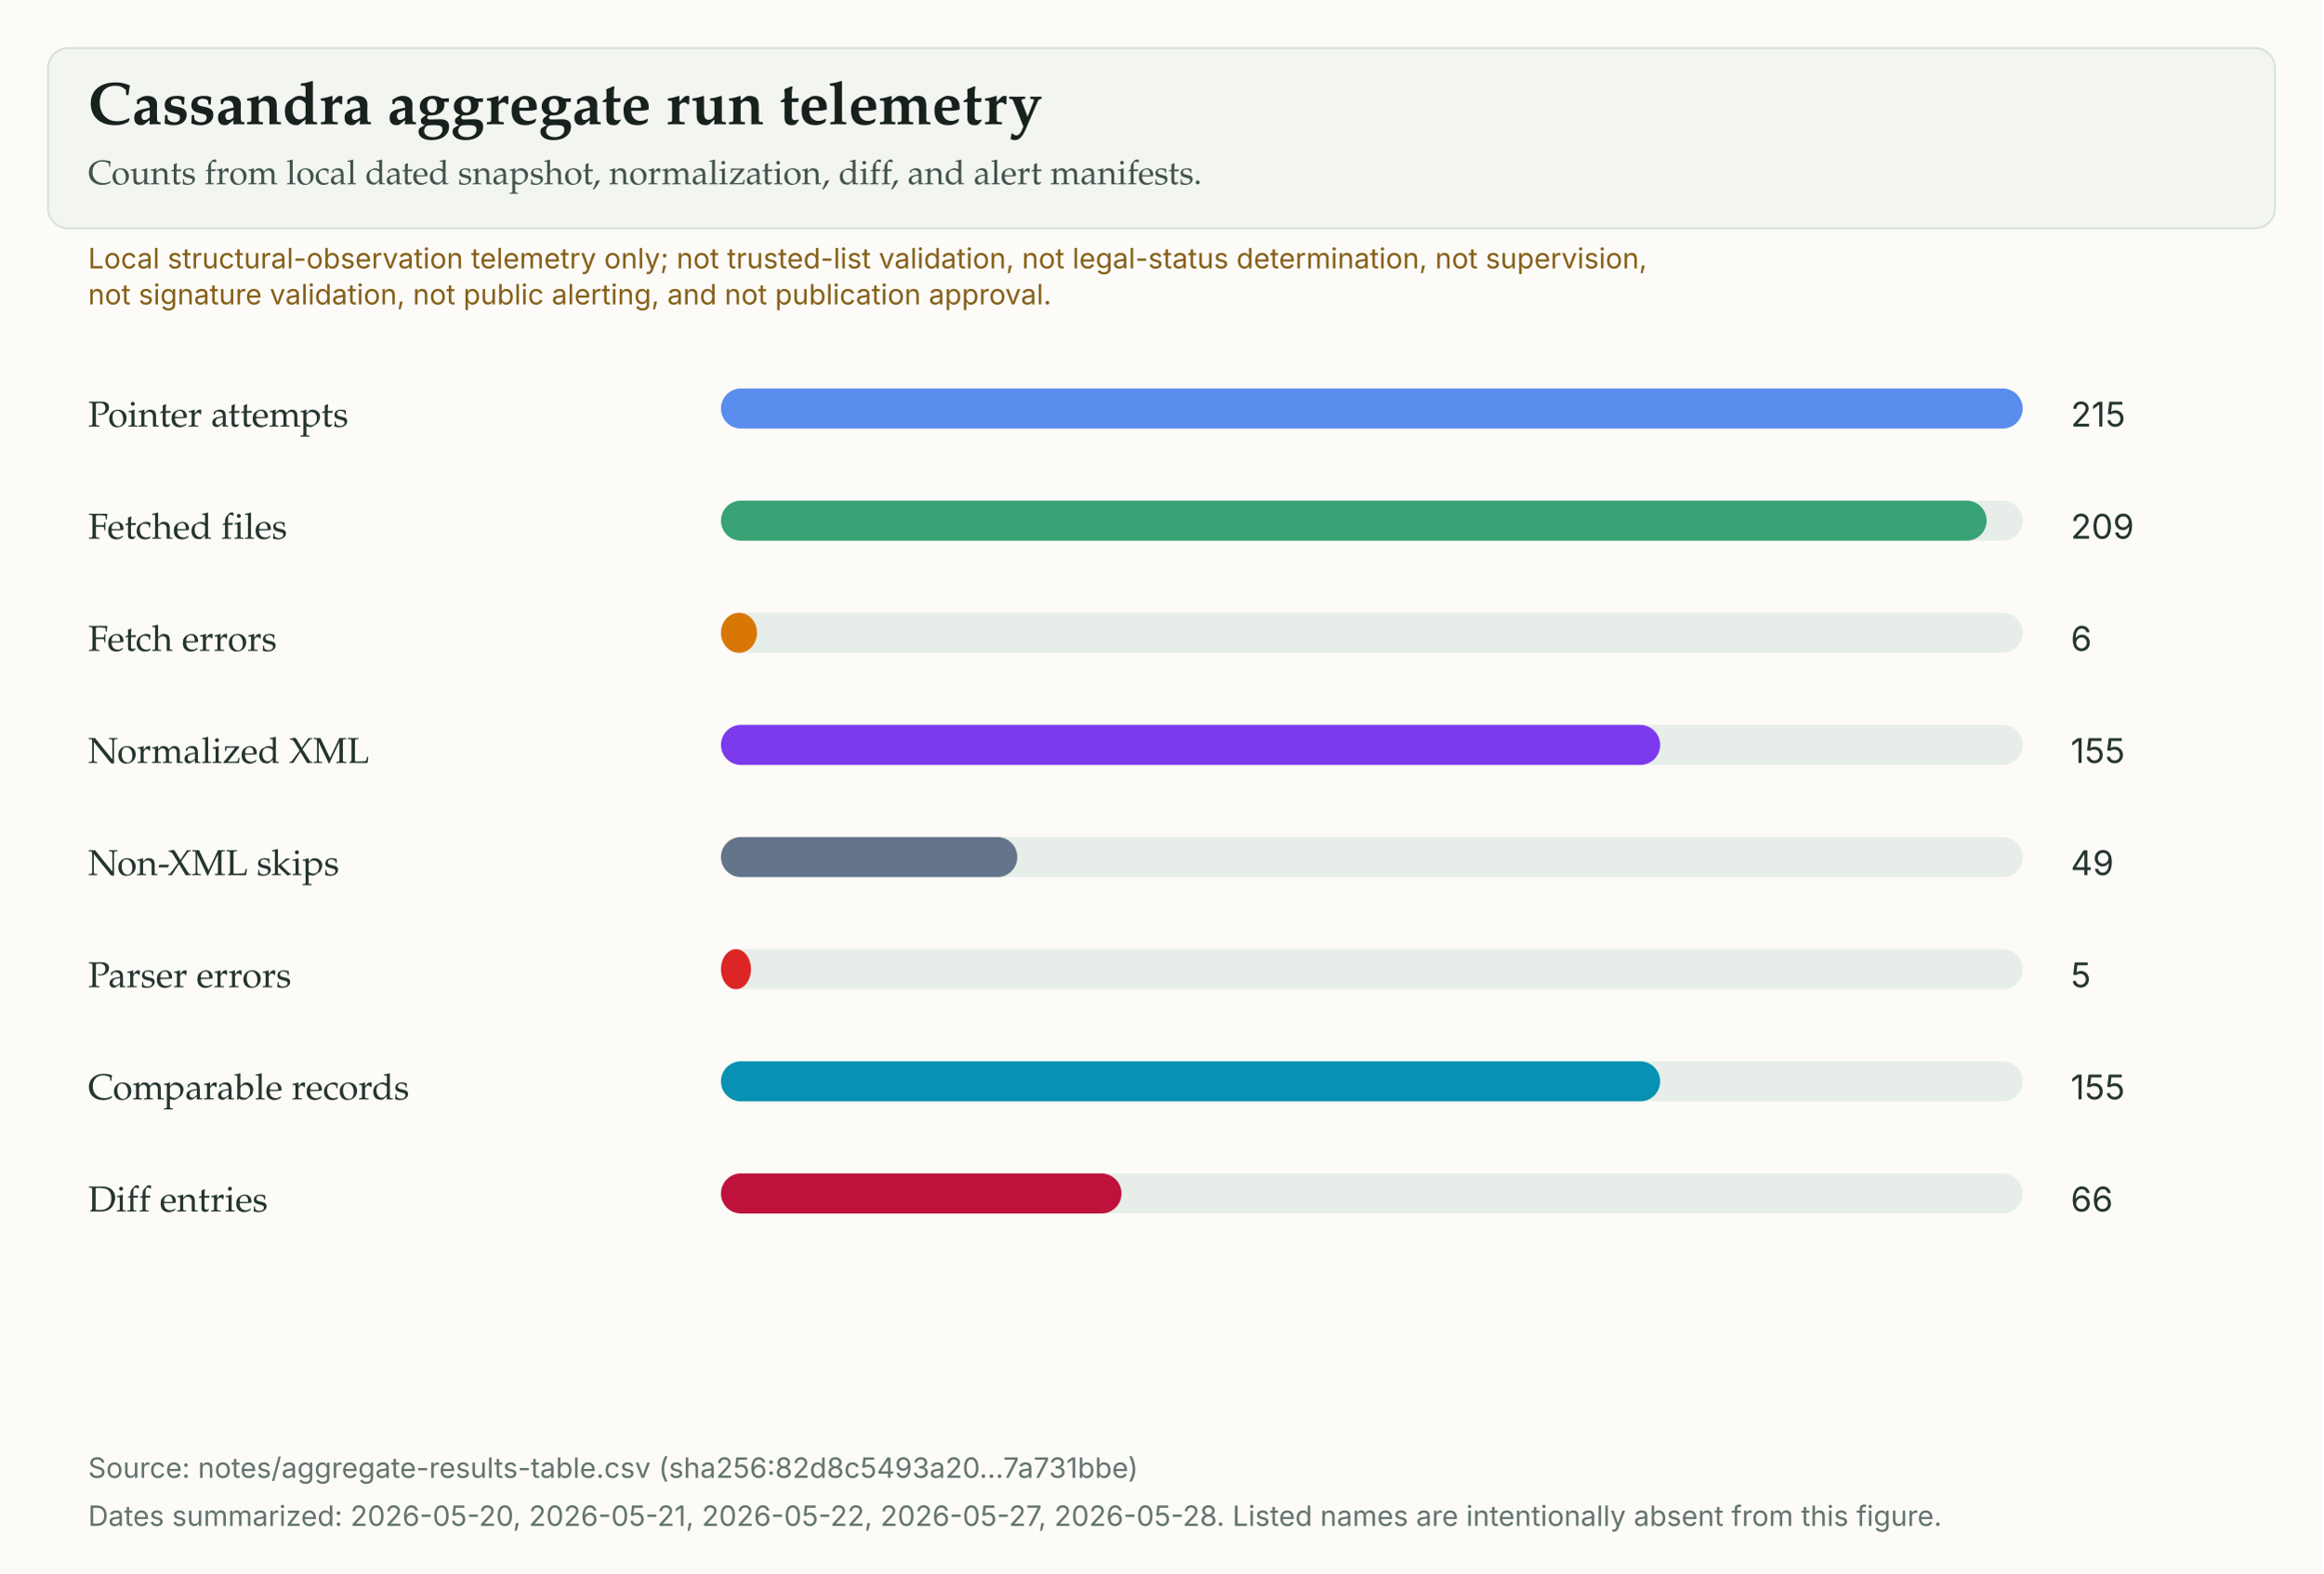
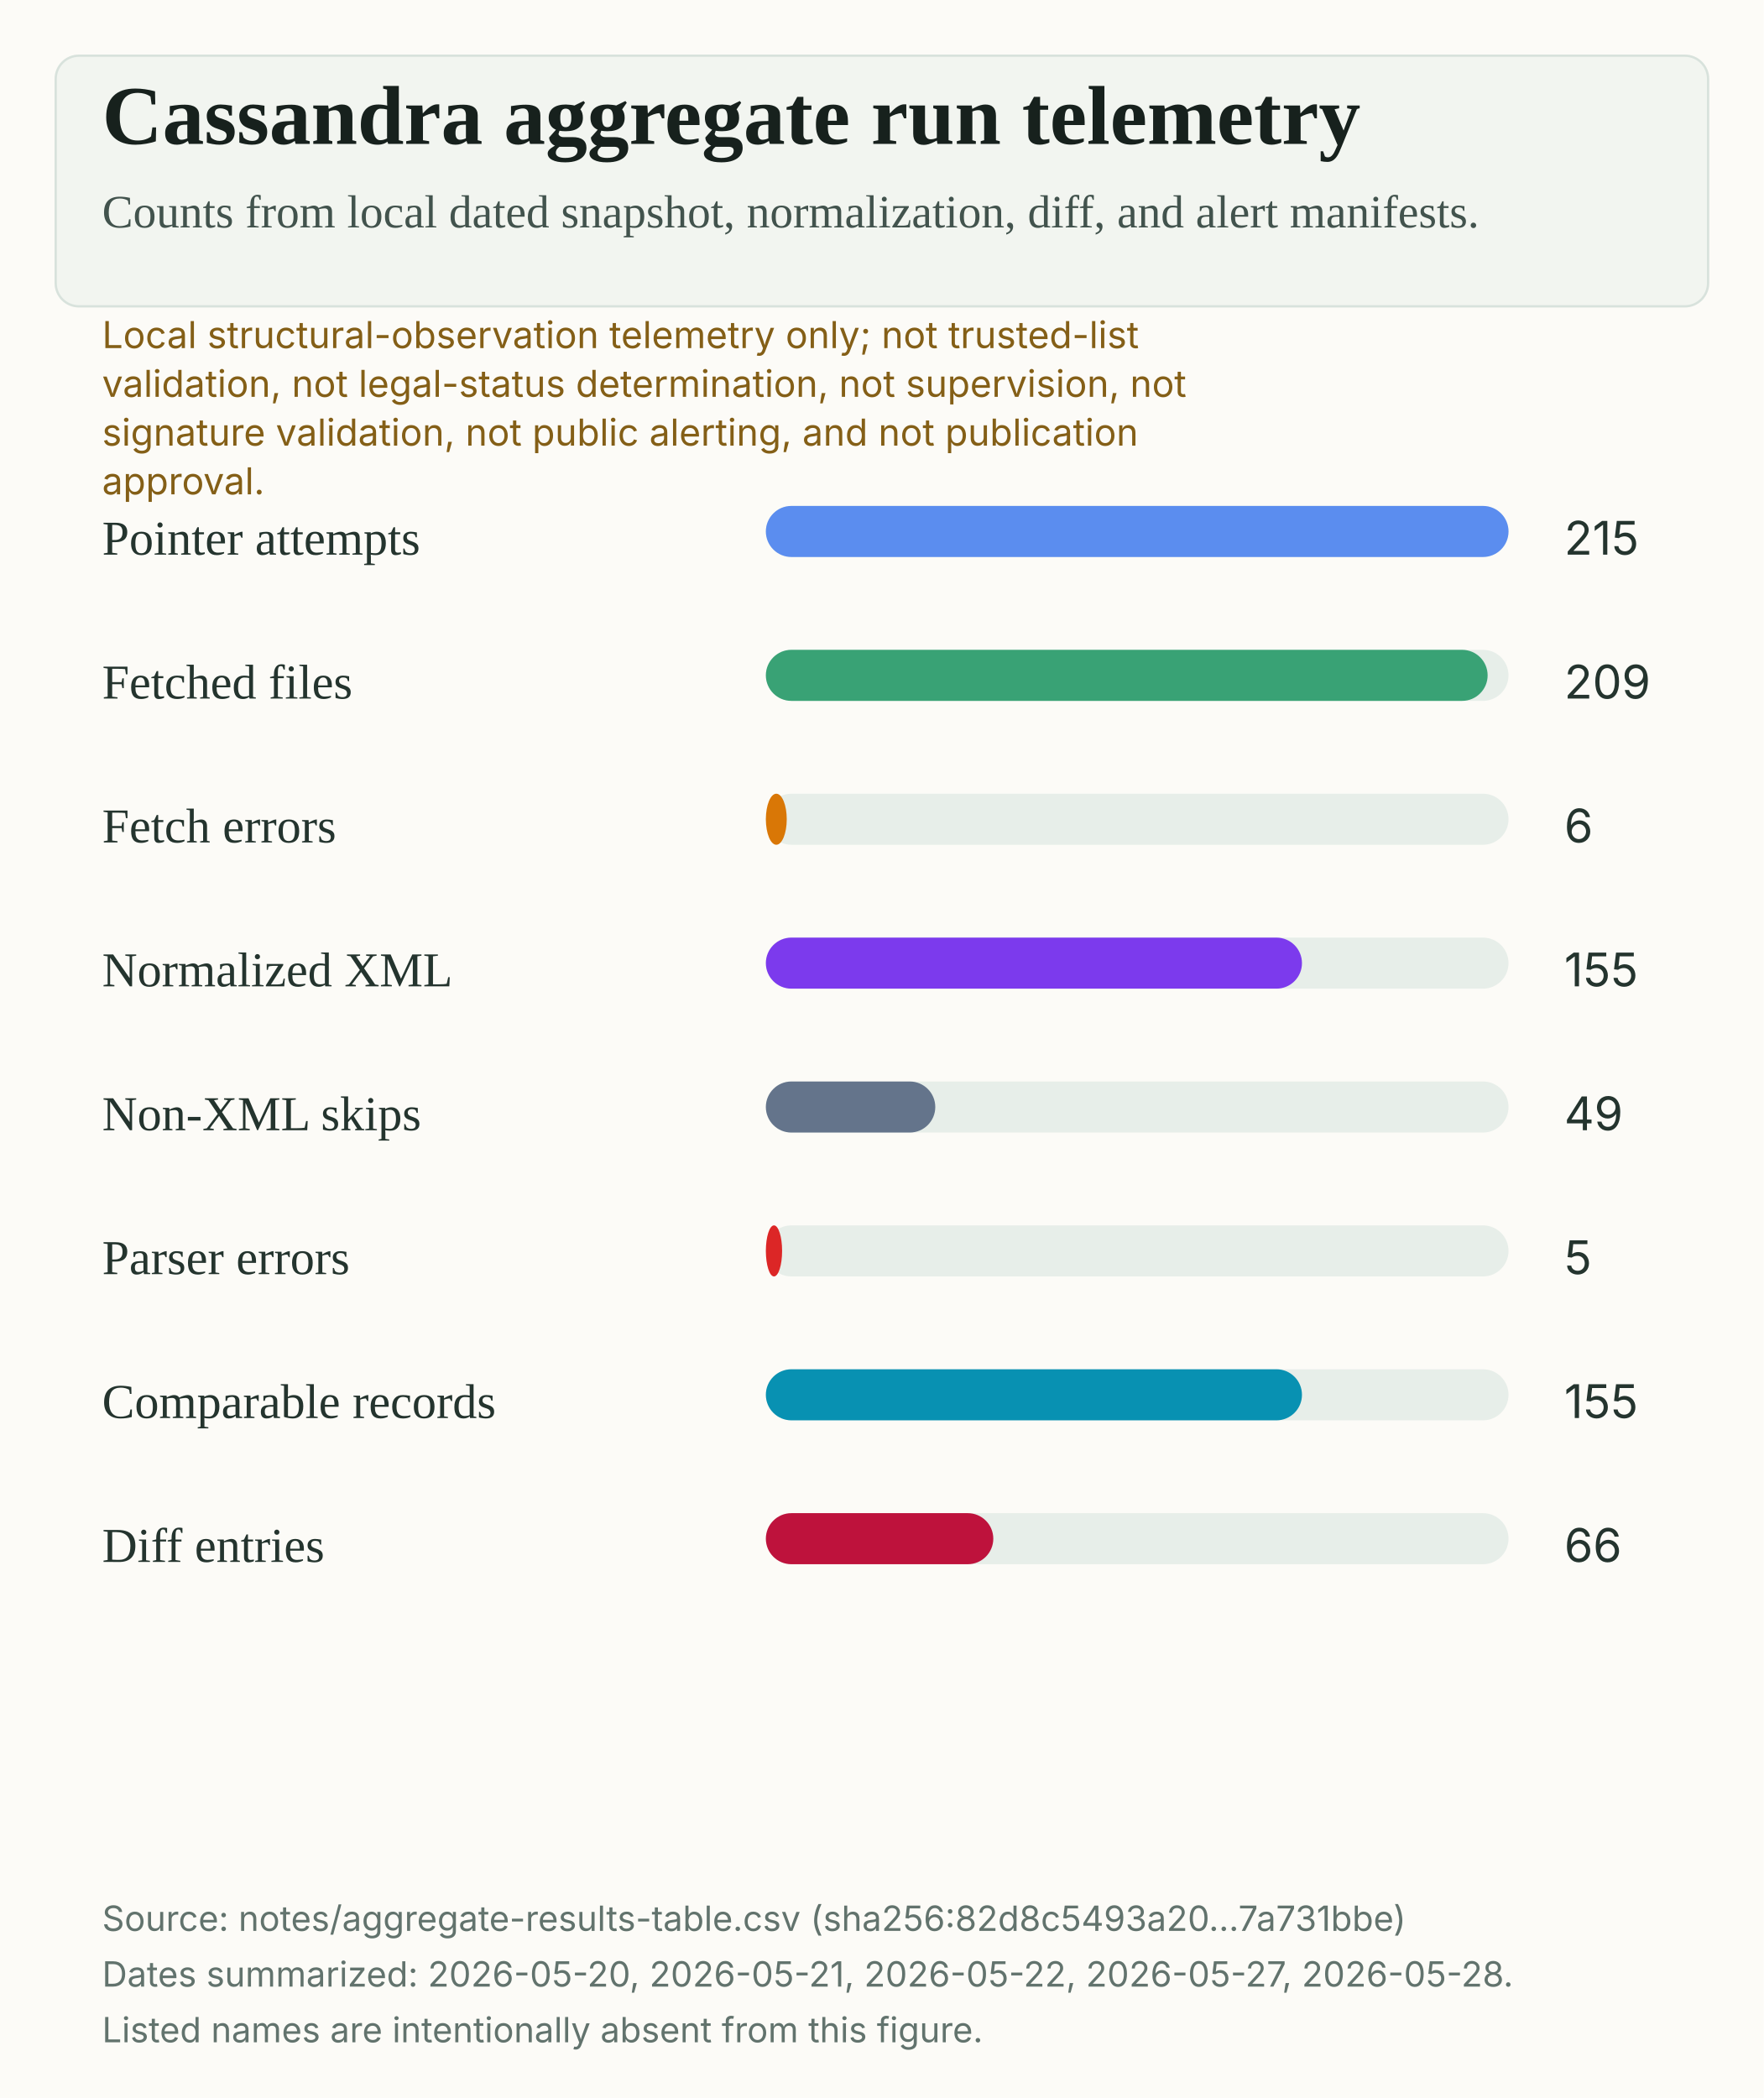
- <svg xmlns="http://www.w3.org/2000/svg" width="1160" height="786" viewBox="0 0 1160 786" role="img" aria-labelledby="title desc">
+ <svg xmlns="http://www.w3.org/2000/svg" width="760" height="904" viewBox="0 0 760 904" role="img" aria-labelledby="title desc">
  <rect width="100%" height="100%" fill="#fcfbf7" />
-   <rect x="24" y="24" width="1112" height="90" rx="10" fill="#f2f5f0" stroke="#d8e2dc" />
-   <text x="44" y="62" fill="#17211d" font-family="Charter, Iowan Old Style, Palatino Linotype, Georgia, serif" font-size="30" font-weight="600">Cassandra aggregate run telemetry</text>
-   <text x="44" y="92" fill="#42534d" font-family="Charter, Iowan Old Style, Palatino Linotype, Georgia, serif" font-size="17">Counts from local dated snapshot, normalization, diff, and alert manifests.</text>
-   <text x="44" y="134" fill="#845f17" font-family="Inter, Arial, sans-serif" font-size="14">Local structural-observation telemetry only; not trusted-list validation, not legal-status determination, not supervision,</text>
-   <text x="44" y="152" fill="#845f17" font-family="Inter, Arial, sans-serif" font-size="14">not signature validation, not public alerting, and not publication approval.</text>
-   <text x="44" y="213" fill="#24342e" font-family="Charter, Iowan Old Style, Palatino Linotype, Georgia, serif" font-size="18">Pointer attempts</text>
-   <rect x="360" y="194" width="650" height="20" rx="10" fill="#e7eee9" />
-   <rect x="360" y="194" width="650" height="20" rx="10" fill="#5B8DEF" />
-   <text x="1034" y="213" fill="#24342e" font-family="Inter, Arial, sans-serif" font-size="17">215</text>
-   <text x="44" y="269" fill="#24342e" font-family="Charter, Iowan Old Style, Palatino Linotype, Georgia, serif" font-size="18">Fetched files</text>
-   <rect x="360" y="250" width="650" height="20" rx="10" fill="#e7eee9" />
-   <rect x="360" y="250" width="632" height="20" rx="10" fill="#39A275" />
-   <text x="1034" y="269" fill="#24342e" font-family="Inter, Arial, sans-serif" font-size="17">209</text>
-   <text x="44" y="325" fill="#24342e" font-family="Charter, Iowan Old Style, Palatino Linotype, Georgia, serif" font-size="18">Fetch errors</text>
-   <rect x="360" y="306" width="650" height="20" rx="10" fill="#e7eee9" />
-   <rect x="360" y="306" width="18" height="20" rx="10" fill="#D97706" />
-   <text x="1034" y="325" fill="#24342e" font-family="Inter, Arial, sans-serif" font-size="17">6</text>
-   <text x="44" y="381" fill="#24342e" font-family="Charter, Iowan Old Style, Palatino Linotype, Georgia, serif" font-size="18">Normalized XML</text>
-   <rect x="360" y="362" width="650" height="20" rx="10" fill="#e7eee9" />
-   <rect x="360" y="362" width="469" height="20" rx="10" fill="#7C3AED" />
-   <text x="1034" y="381" fill="#24342e" font-family="Inter, Arial, sans-serif" font-size="17">155</text>
-   <text x="44" y="437" fill="#24342e" font-family="Charter, Iowan Old Style, Palatino Linotype, Georgia, serif" font-size="18">Non-XML skips</text>
-   <rect x="360" y="418" width="650" height="20" rx="10" fill="#e7eee9" />
-   <rect x="360" y="418" width="148" height="20" rx="10" fill="#64748B" />
-   <text x="1034" y="437" fill="#24342e" font-family="Inter, Arial, sans-serif" font-size="17">49</text>
-   <text x="44" y="493" fill="#24342e" font-family="Charter, Iowan Old Style, Palatino Linotype, Georgia, serif" font-size="18">Parser errors</text>
-   <rect x="360" y="474" width="650" height="20" rx="10" fill="#e7eee9" />
-   <rect x="360" y="474" width="15" height="20" rx="10" fill="#DC2626" />
-   <text x="1034" y="493" fill="#24342e" font-family="Inter, Arial, sans-serif" font-size="17">5</text>
-   <text x="44" y="549" fill="#24342e" font-family="Charter, Iowan Old Style, Palatino Linotype, Georgia, serif" font-size="18">Comparable records</text>
-   <rect x="360" y="530" width="650" height="20" rx="10" fill="#e7eee9" />
-   <rect x="360" y="530" width="469" height="20" rx="10" fill="#0891B2" />
-   <text x="1034" y="549" fill="#24342e" font-family="Inter, Arial, sans-serif" font-size="17">155</text>
-   <text x="44" y="605" fill="#24342e" font-family="Charter, Iowan Old Style, Palatino Linotype, Georgia, serif" font-size="18">Diff entries</text>
-   <rect x="360" y="586" width="650" height="20" rx="10" fill="#e7eee9" />
-   <rect x="360" y="586" width="200" height="20" rx="10" fill="#BE123C" />
-   <text x="1034" y="605" fill="#24342e" font-family="Inter, Arial, sans-serif" font-size="17">66</text>
-   <text x="44" y="738" fill="#62736d" font-family="Inter, Arial, sans-serif" font-size="14">Source: notes/aggregate-results-table.csv (sha256:82d8c5493a20...7a731bbe)</text>
-   <text x="44" y="762" fill="#62736d" font-family="Inter, Arial, sans-serif" font-size="14">Dates summarized: 2026-05-20, 2026-05-21, 2026-05-22, 2026-05-27, 2026-05-28. Listed names are intentionally absent from this figure.</text>
+   <rect x="24" y="24" width="712" height="108" rx="10" fill="#f2f5f0" stroke="#d8e2dc" />
+   <text x="44" y="62" fill="#17211d" font-family="Source Serif 4, Charter, Iowan Old Style, Georgia, serif" font-size="36" font-weight="600">Cassandra aggregate run telemetry</text>
+   <text x="44" y="98" fill="#42534d" font-family="Source Serif 4, Charter, Iowan Old Style, Georgia, serif" font-size="20">Counts from local dated snapshot, normalization, diff, and alert manifests.</text>
+   <text x="44" y="150" fill="#845f17" font-family="Inter, Arial, sans-serif" font-size="16">Local structural-observation telemetry only; not trusted-list</text>
+   <text x="44" y="171" fill="#845f17" font-family="Inter, Arial, sans-serif" font-size="16">validation, not legal-status determination, not supervision, not</text>
+   <text x="44" y="192" fill="#845f17" font-family="Inter, Arial, sans-serif" font-size="16">signature validation, not public alerting, and not publication</text>
+   <text x="44" y="213" fill="#845f17" font-family="Inter, Arial, sans-serif" font-size="16">approval.</text>
+   <text x="44" y="239" fill="#24342e" font-family="Source Serif 4, Charter, Iowan Old Style, Georgia, serif" font-size="21">Pointer attempts</text>
+   <rect x="330" y="218" width="320" height="22" rx="11" fill="#e7eee9" />
+   <rect x="330" y="218" width="320" height="22" rx="11" fill="#5B8DEF" />
+   <text x="674" y="239" fill="#24342e" font-family="Inter, Arial, sans-serif" font-size="20">215</text>
+   <text x="44" y="301" fill="#24342e" font-family="Source Serif 4, Charter, Iowan Old Style, Georgia, serif" font-size="21">Fetched files</text>
+   <rect x="330" y="280" width="320" height="22" rx="11" fill="#e7eee9" />
+   <rect x="330" y="280" width="311" height="22" rx="11" fill="#39A275" />
+   <text x="674" y="301" fill="#24342e" font-family="Inter, Arial, sans-serif" font-size="20">209</text>
+   <text x="44" y="363" fill="#24342e" font-family="Source Serif 4, Charter, Iowan Old Style, Georgia, serif" font-size="21">Fetch errors</text>
+   <rect x="330" y="342" width="320" height="22" rx="11" fill="#e7eee9" />
+   <rect x="330" y="342" width="9" height="22" rx="11" fill="#D97706" />
+   <text x="674" y="363" fill="#24342e" font-family="Inter, Arial, sans-serif" font-size="20">6</text>
+   <text x="44" y="425" fill="#24342e" font-family="Source Serif 4, Charter, Iowan Old Style, Georgia, serif" font-size="21">Normalized XML</text>
+   <rect x="330" y="404" width="320" height="22" rx="11" fill="#e7eee9" />
+   <rect x="330" y="404" width="231" height="22" rx="11" fill="#7C3AED" />
+   <text x="674" y="425" fill="#24342e" font-family="Inter, Arial, sans-serif" font-size="20">155</text>
+   <text x="44" y="487" fill="#24342e" font-family="Source Serif 4, Charter, Iowan Old Style, Georgia, serif" font-size="21">Non-XML skips</text>
+   <rect x="330" y="466" width="320" height="22" rx="11" fill="#e7eee9" />
+   <rect x="330" y="466" width="73" height="22" rx="11" fill="#64748B" />
+   <text x="674" y="487" fill="#24342e" font-family="Inter, Arial, sans-serif" font-size="20">49</text>
+   <text x="44" y="549" fill="#24342e" font-family="Source Serif 4, Charter, Iowan Old Style, Georgia, serif" font-size="21">Parser errors</text>
+   <rect x="330" y="528" width="320" height="22" rx="11" fill="#e7eee9" />
+   <rect x="330" y="528" width="7" height="22" rx="11" fill="#DC2626" />
+   <text x="674" y="549" fill="#24342e" font-family="Inter, Arial, sans-serif" font-size="20">5</text>
+   <text x="44" y="611" fill="#24342e" font-family="Source Serif 4, Charter, Iowan Old Style, Georgia, serif" font-size="21">Comparable records</text>
+   <rect x="330" y="590" width="320" height="22" rx="11" fill="#e7eee9" />
+   <rect x="330" y="590" width="231" height="22" rx="11" fill="#0891B2" />
+   <text x="674" y="611" fill="#24342e" font-family="Inter, Arial, sans-serif" font-size="20">155</text>
+   <text x="44" y="673" fill="#24342e" font-family="Source Serif 4, Charter, Iowan Old Style, Georgia, serif" font-size="21">Diff entries</text>
+   <rect x="330" y="652" width="320" height="22" rx="11" fill="#e7eee9" />
+   <rect x="330" y="652" width="98" height="22" rx="11" fill="#BE123C" />
+   <text x="674" y="673" fill="#24342e" font-family="Inter, Arial, sans-serif" font-size="20">66</text>
+   <text x="44" y="832" fill="#62736d" font-family="Inter, Arial, sans-serif" font-size="15">Source: notes/aggregate-results-table.csv (sha256:82d8c5493a20...7a731bbe)</text>
+   <text x="44" y="856" fill="#62736d" font-family="Inter, Arial, sans-serif" font-size="15">Dates summarized: 2026-05-20, 2026-05-21, 2026-05-22, 2026-05-27, 2026-05-28.</text>
+   <text x="44" y="880" fill="#62736d" font-family="Inter, Arial, sans-serif" font-size="15">Listed names are intentionally absent from this figure.</text>
</svg>
